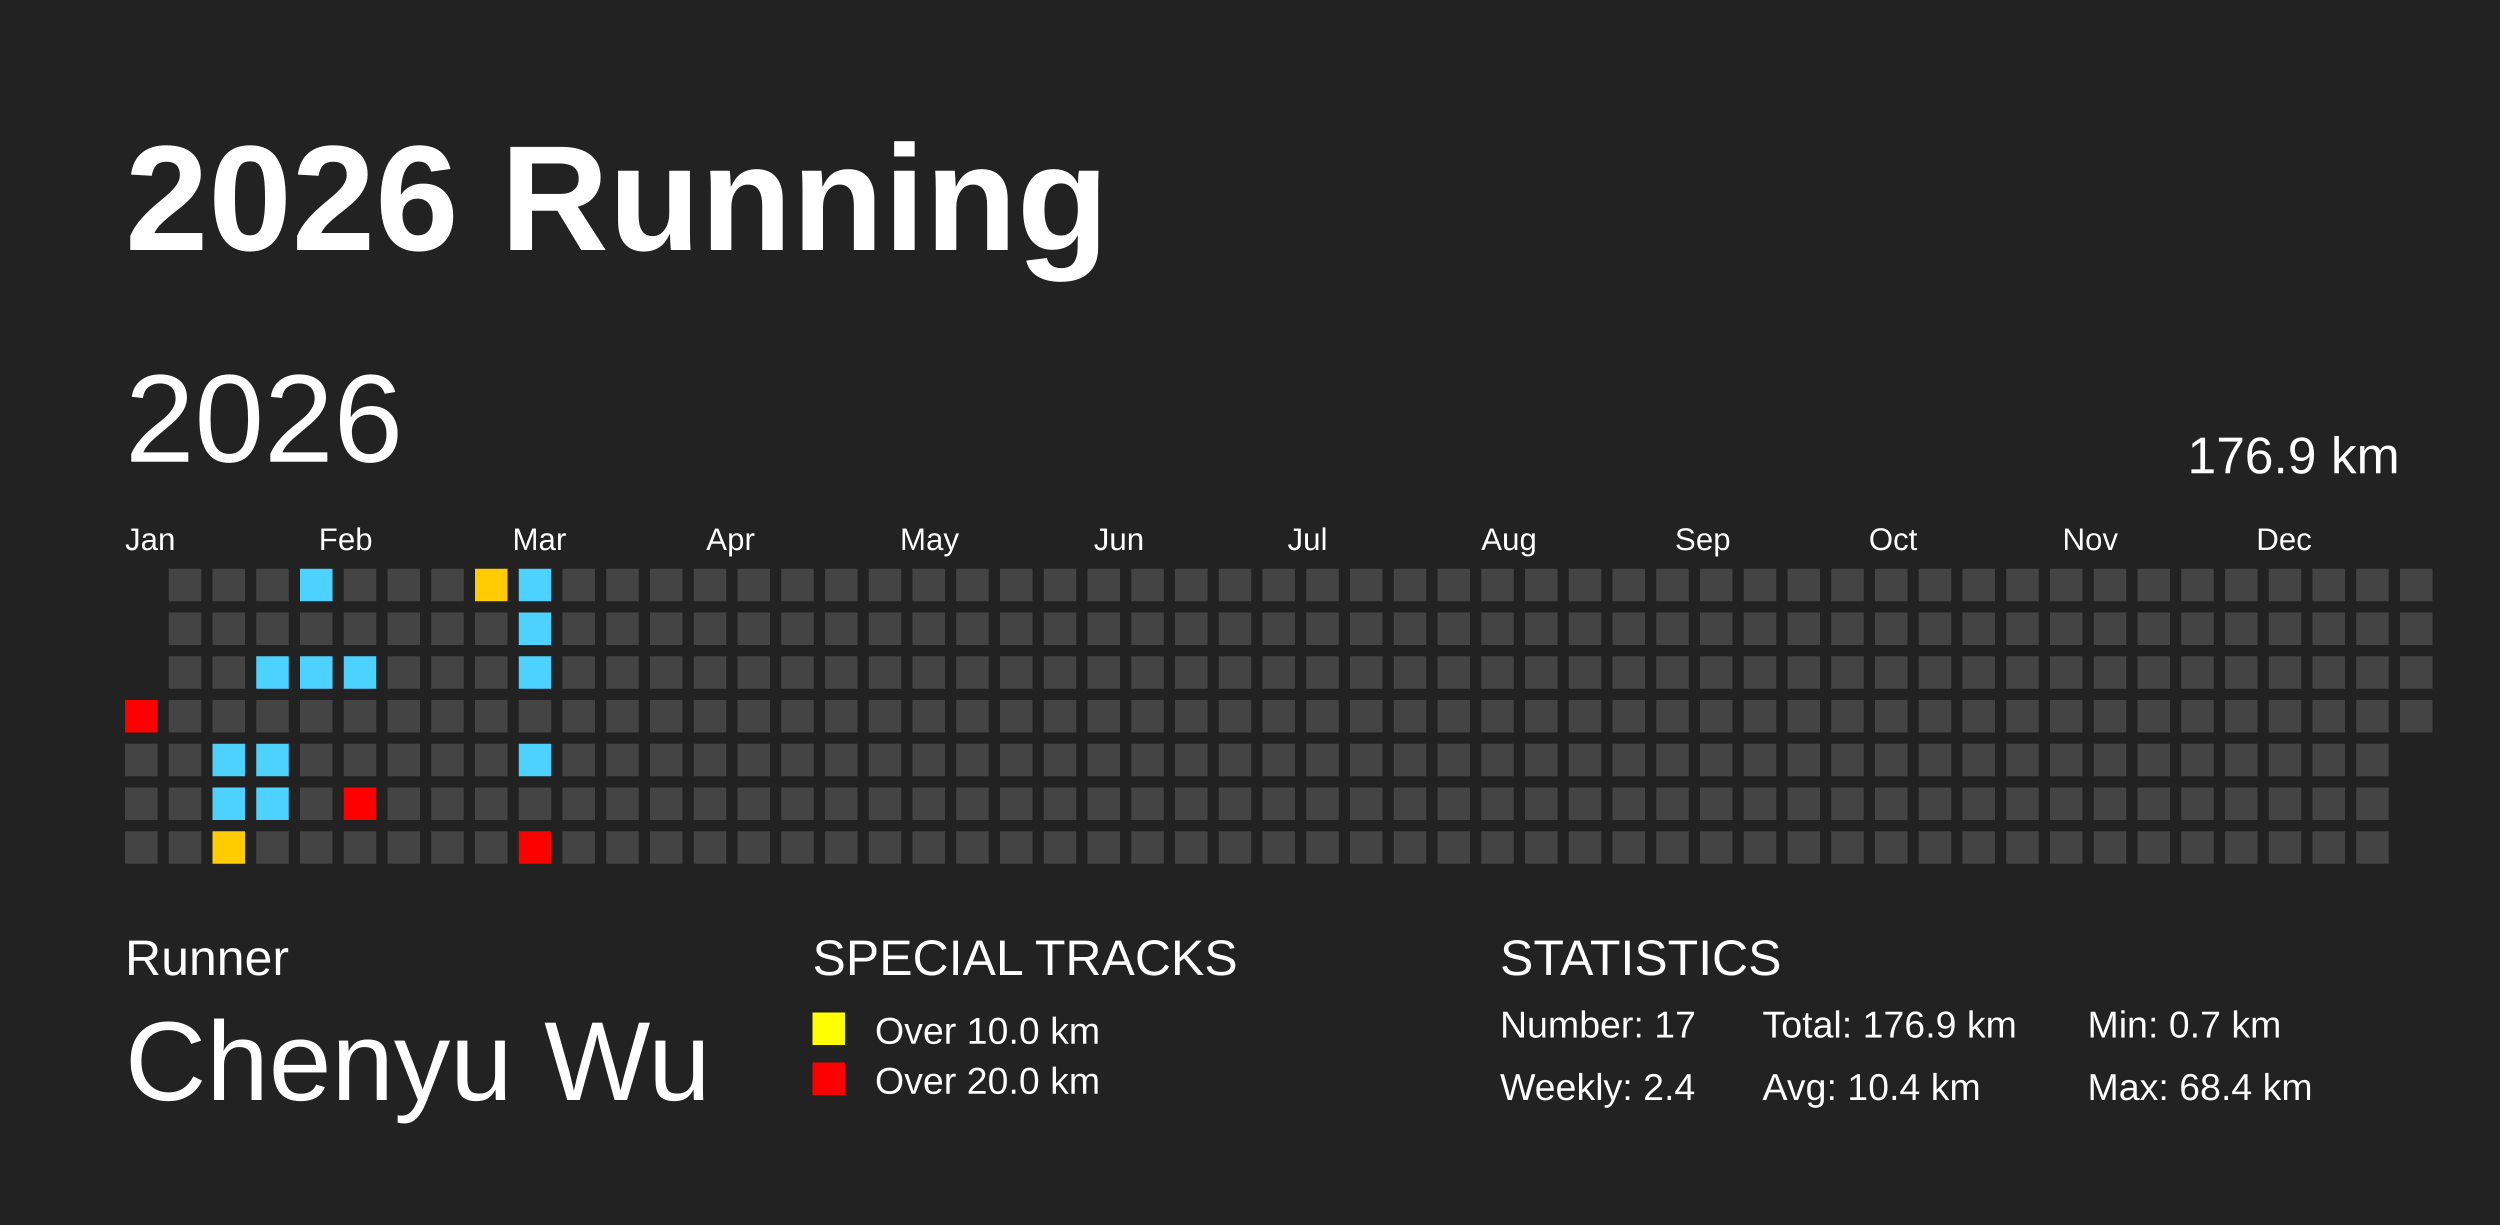
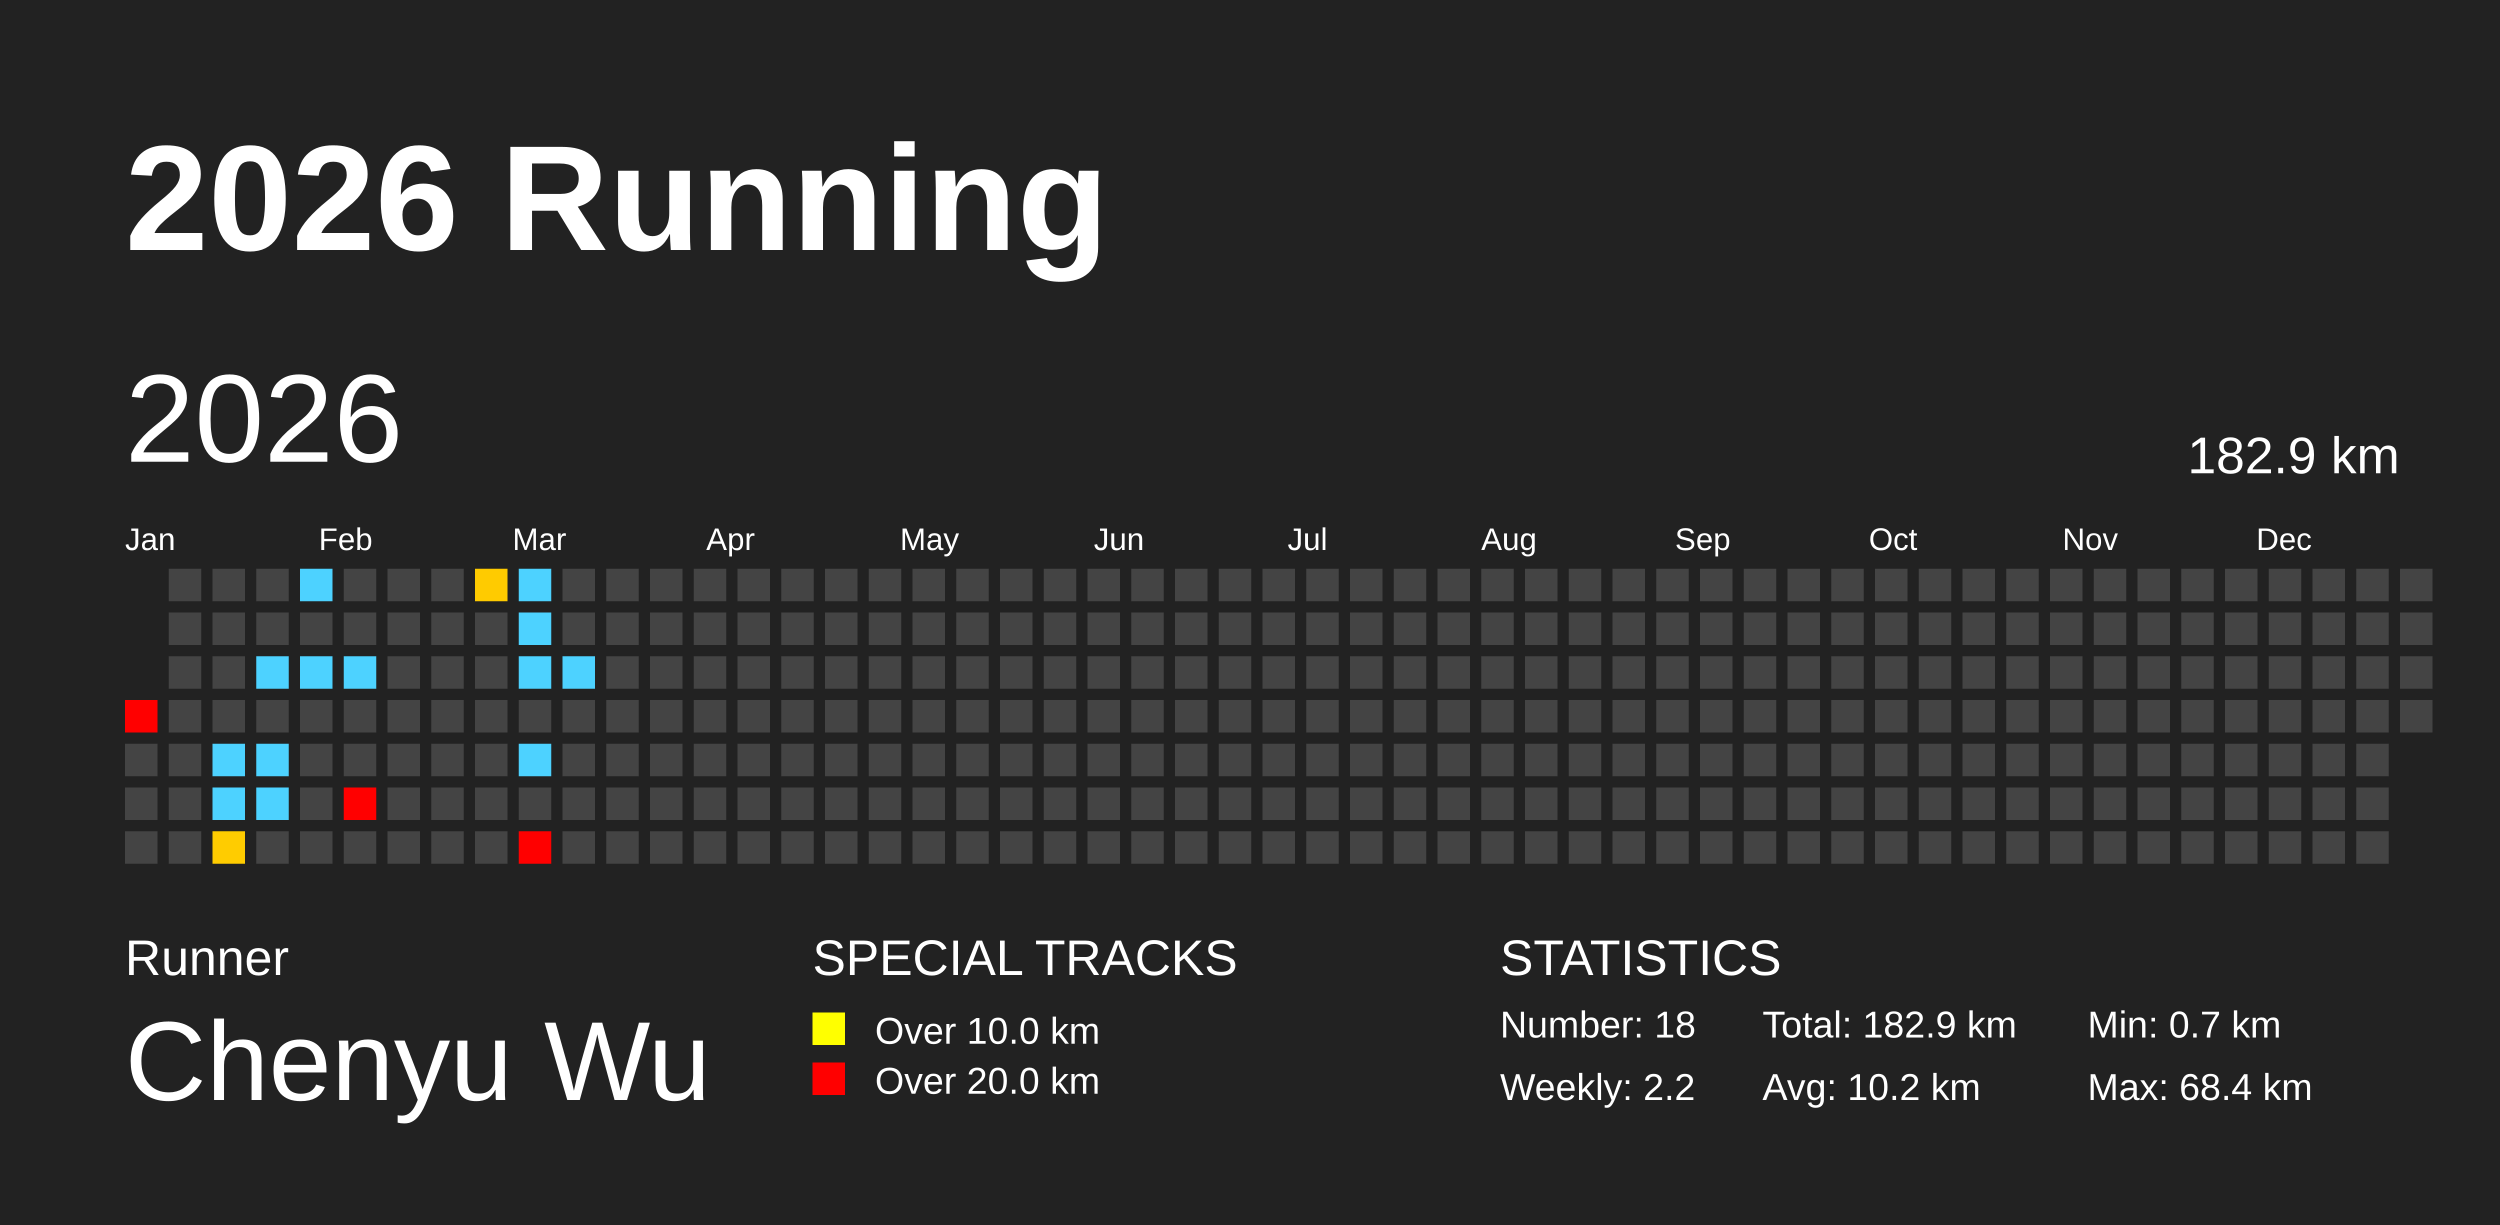
<svg xmlns="http://www.w3.org/2000/svg" baseProfile="full" height="98mm" version="1.1" viewBox="0,0,200,98" width="200mm">
  <defs />
  <rect fill="#222222" height="98" width="200" x="0" y="0" />
  <text fill="#FFFFFF" style="font-size:12px; font-family:Arial; font-weight:bold;" x="10" y="20">2026 Running</text>
  <text fill="#FFFFFF" style="font-size:4px; font-family:Arial" x="10" y="78">Runner</text>
  <text fill="#FFFFFF" style="font-size:9px; font-family:Arial" x="10" y="88">Chenyu Wu</text>
  <text fill="#FFFFFF" style="font-size:4px; font-family:Arial" x="65" y="78">SPECIAL TRACKS</text>
  <rect fill="yellow" height="2.6" width="2.6" x="65" y="81" />
  <text fill="#FFFFFF" style="font-size:3px; font-family:Arial" x="70" y="83.5">Over 10.0 km</text>
  <rect fill="red" height="2.6" width="2.6" x="65" y="85" />
  <text fill="#FFFFFF" style="font-size:3px; font-family:Arial" x="70" y="87.5">Over 20.0 km</text>
  <text fill="#FFFFFF" style="font-size:4px; font-family:Arial" x="120" y="78">STATISTICS</text>
-   <text fill="#FFFFFF" style="font-size:3px; font-family:Arial" x="120" y="83">Number: 17</text>
-   <text fill="#FFFFFF" style="font-size:3px; font-family:Arial" x="120" y="88">Weekly: 2.4</text>
-   <text fill="#FFFFFF" style="font-size:3px; font-family:Arial" x="141" y="83">Total: 176.9 km</text>
-   <text fill="#FFFFFF" style="font-size:3px; font-family:Arial" x="141" y="88">Avg: 10.4 km</text>
+   <text fill="#FFFFFF" style="font-size:3px; font-family:Arial" x="120" y="83">Number: 18</text>
+   <text fill="#FFFFFF" style="font-size:3px; font-family:Arial" x="120" y="88">Weekly: 2.2</text>
+   <text fill="#FFFFFF" style="font-size:3px; font-family:Arial" x="141" y="83">Total: 182.9 km</text>
+   <text fill="#FFFFFF" style="font-size:3px; font-family:Arial" x="141" y="88">Avg: 10.2 km</text>
  <text fill="#FFFFFF" style="font-size:3px; font-family:Arial" x="167" y="83">Min: 0.7 km</text>
  <text fill="#FFFFFF" style="font-size:3px; font-family:Arial" x="167" y="88">Max: 68.4 km</text>
  <text dominant-baseline="hanging" fill="#FFFFFF" style="font-size:10.0px; font-family:Arial;" x="10" y="30">2026</text>
-   <text dominant-baseline="hanging" fill="#FFFFFF" style="font-size:4.125px; font-family:Arial;" x="175" y="35">176.9 km</text>
+   <text dominant-baseline="hanging" fill="#FFFFFF" style="font-size:4.125px; font-family:Arial;" x="175" y="35">182.9 km</text>
  <text fill="#FFFFFF" style="font-size:2.5px; font-family:Arial" x="10.0" y="44">Jan</text>
  <text fill="#FFFFFF" style="font-size:2.5px; font-family:Arial" x="25.5" y="44">Feb</text>
  <text fill="#FFFFFF" style="font-size:2.5px; font-family:Arial" x="41.0" y="44">Mar</text>
  <text fill="#FFFFFF" style="font-size:2.5px; font-family:Arial" x="56.5" y="44">Apr</text>
  <text fill="#FFFFFF" style="font-size:2.5px; font-family:Arial" x="72.0" y="44">May</text>
  <text fill="#FFFFFF" style="font-size:2.5px; font-family:Arial" x="87.5" y="44">Jun</text>
  <text fill="#FFFFFF" style="font-size:2.5px; font-family:Arial" x="103.0" y="44">Jul</text>
  <text fill="#FFFFFF" style="font-size:2.5px; font-family:Arial" x="118.5" y="44">Aug</text>
  <text fill="#FFFFFF" style="font-size:2.5px; font-family:Arial" x="134.0" y="44">Sep</text>
  <text fill="#FFFFFF" style="font-size:2.5px; font-family:Arial" x="149.5" y="44">Oct</text>
  <text fill="#FFFFFF" style="font-size:2.5px; font-family:Arial" x="165.0" y="44">Nov</text>
  <text fill="#FFFFFF" style="font-size:2.5px; font-family:Arial" x="180.5" y="44">Dec</text>
  <rect fill="red" height="2.6" width="2.6" x="10.0" y="56.0" />
  <rect fill="#444444" height="2.6" width="2.6" x="10.0" y="59.5" />
  <rect fill="#444444" height="2.6" width="2.6" x="10.0" y="63.0" />
  <rect fill="#444444" height="2.6" width="2.6" x="10.0" y="66.5" />
  <rect fill="#444444" height="2.6" width="2.6" x="13.5" y="45.5" />
  <rect fill="#444444" height="2.6" width="2.6" x="13.5" y="49.0" />
  <rect fill="#444444" height="2.6" width="2.6" x="13.5" y="52.5" />
  <rect fill="#444444" height="2.6" width="2.6" x="13.5" y="56.0" />
  <rect fill="#444444" height="2.6" width="2.6" x="13.5" y="59.5" />
  <rect fill="#444444" height="2.6" width="2.6" x="13.5" y="63.0" />
  <rect fill="#444444" height="2.6" width="2.6" x="13.5" y="66.5" />
  <rect fill="#444444" height="2.6" width="2.6" x="17.0" y="45.5" />
  <rect fill="#444444" height="2.6" width="2.6" x="17.0" y="49.0" />
  <rect fill="#444444" height="2.6" width="2.6" x="17.0" y="52.5" />
  <rect fill="#444444" height="2.6" width="2.6" x="17.0" y="56.0" />
  <rect fill="#4dd2ff" height="2.6" width="2.6" x="17.0" y="59.5" />
  <rect fill="#4dd2ff" height="2.6" width="2.6" x="17.0" y="63.0" />
  <rect fill="#ffcc00" height="2.6" width="2.6" x="17.0" y="66.5" />
  <rect fill="#444444" height="2.6" width="2.6" x="20.5" y="45.5" />
  <rect fill="#444444" height="2.6" width="2.6" x="20.5" y="49.0" />
  <rect fill="#4dd2ff" height="2.6" width="2.6" x="20.5" y="52.5" />
  <rect fill="#444444" height="2.6" width="2.6" x="20.5" y="56.0" />
  <rect fill="#4dd2ff" height="2.6" width="2.6" x="20.5" y="59.5" />
  <rect fill="#4dd2ff" height="2.6" width="2.6" x="20.5" y="63.0" />
  <rect fill="#444444" height="2.6" width="2.6" x="20.5" y="66.5" />
  <rect fill="#4dd2ff" height="2.6" width="2.6" x="24.0" y="45.5" />
  <rect fill="#444444" height="2.6" width="2.6" x="24.0" y="49.0" />
  <rect fill="#4dd2ff" height="2.6" width="2.6" x="24.0" y="52.5" />
  <rect fill="#444444" height="2.6" width="2.6" x="24.0" y="56.0" />
  <rect fill="#444444" height="2.6" width="2.6" x="24.0" y="59.5" />
  <rect fill="#444444" height="2.6" width="2.6" x="24.0" y="63.0" />
  <rect fill="#444444" height="2.6" width="2.6" x="24.0" y="66.5" />
  <rect fill="#444444" height="2.6" width="2.6" x="27.5" y="45.5" />
  <rect fill="#444444" height="2.6" width="2.6" x="27.5" y="49.0" />
  <rect fill="#4dd2ff" height="2.6" width="2.6" x="27.5" y="52.5" />
  <rect fill="#444444" height="2.6" width="2.6" x="27.5" y="56.0" />
  <rect fill="#444444" height="2.6" width="2.6" x="27.5" y="59.5" />
  <rect fill="red" height="2.6" width="2.6" x="27.5" y="63.0" />
  <rect fill="#444444" height="2.6" width="2.6" x="27.5" y="66.5" />
  <rect fill="#444444" height="2.6" width="2.6" x="31.0" y="45.5" />
  <rect fill="#444444" height="2.6" width="2.6" x="31.0" y="49.0" />
  <rect fill="#444444" height="2.6" width="2.6" x="31.0" y="52.5" />
  <rect fill="#444444" height="2.6" width="2.6" x="31.0" y="56.0" />
  <rect fill="#444444" height="2.6" width="2.6" x="31.0" y="59.5" />
  <rect fill="#444444" height="2.6" width="2.6" x="31.0" y="63.0" />
  <rect fill="#444444" height="2.6" width="2.6" x="31.0" y="66.5" />
  <rect fill="#444444" height="2.6" width="2.6" x="34.5" y="45.5" />
  <rect fill="#444444" height="2.6" width="2.6" x="34.5" y="49.0" />
  <rect fill="#444444" height="2.6" width="2.6" x="34.5" y="52.5" />
  <rect fill="#444444" height="2.6" width="2.6" x="34.5" y="56.0" />
  <rect fill="#444444" height="2.6" width="2.6" x="34.5" y="59.5" />
  <rect fill="#444444" height="2.6" width="2.6" x="34.5" y="63.0" />
  <rect fill="#444444" height="2.6" width="2.6" x="34.5" y="66.5" />
  <rect fill="#ffcb00" height="2.6" width="2.6" x="38.0" y="45.5" />
  <rect fill="#444444" height="2.6" width="2.6" x="38.0" y="49.0" />
  <rect fill="#444444" height="2.6" width="2.6" x="38.0" y="52.5" />
  <rect fill="#444444" height="2.6" width="2.6" x="38.0" y="56.0" />
  <rect fill="#444444" height="2.6" width="2.6" x="38.0" y="59.5" />
  <rect fill="#444444" height="2.6" width="2.6" x="38.0" y="63.0" />
  <rect fill="#444444" height="2.6" width="2.6" x="38.0" y="66.5" />
  <rect fill="#4dd2ff" height="2.6" width="2.6" x="41.5" y="45.5" />
  <rect fill="#4dd2ff" height="2.6" width="2.6" x="41.5" y="49.0" />
  <rect fill="#4dd2ff" height="2.6" width="2.6" x="41.5" y="52.5" />
  <rect fill="#444444" height="2.6" width="2.6" x="41.5" y="56.0" />
  <rect fill="#4dd2ff" height="2.6" width="2.6" x="41.5" y="59.5" />
  <rect fill="#444444" height="2.6" width="2.6" x="41.5" y="63.0" />
  <rect fill="red" height="2.6" width="2.6" x="41.5" y="66.5" />
  <rect fill="#444444" height="2.6" width="2.6" x="45.0" y="45.5" />
  <rect fill="#444444" height="2.6" width="2.6" x="45.0" y="49.0" />
-   <rect fill="#444444" height="2.6" width="2.6" x="45.0" y="52.5" />
+   <rect fill="#4dd2ff" height="2.6" width="2.6" x="45.0" y="52.5" />
  <rect fill="#444444" height="2.6" width="2.6" x="45.0" y="56.0" />
  <rect fill="#444444" height="2.6" width="2.6" x="45.0" y="59.5" />
  <rect fill="#444444" height="2.6" width="2.6" x="45.0" y="63.0" />
  <rect fill="#444444" height="2.6" width="2.6" x="45.0" y="66.5" />
  <rect fill="#444444" height="2.6" width="2.6" x="48.5" y="45.5" />
  <rect fill="#444444" height="2.6" width="2.6" x="48.5" y="49.0" />
  <rect fill="#444444" height="2.6" width="2.6" x="48.5" y="52.5" />
  <rect fill="#444444" height="2.6" width="2.6" x="48.5" y="56.0" />
  <rect fill="#444444" height="2.6" width="2.6" x="48.5" y="59.5" />
  <rect fill="#444444" height="2.6" width="2.6" x="48.5" y="63.0" />
  <rect fill="#444444" height="2.6" width="2.6" x="48.5" y="66.5" />
  <rect fill="#444444" height="2.6" width="2.6" x="52.0" y="45.5" />
  <rect fill="#444444" height="2.6" width="2.6" x="52.0" y="49.0" />
  <rect fill="#444444" height="2.6" width="2.6" x="52.0" y="52.5" />
  <rect fill="#444444" height="2.6" width="2.6" x="52.0" y="56.0" />
  <rect fill="#444444" height="2.6" width="2.6" x="52.0" y="59.5" />
  <rect fill="#444444" height="2.6" width="2.6" x="52.0" y="63.0" />
  <rect fill="#444444" height="2.6" width="2.6" x="52.0" y="66.5" />
  <rect fill="#444444" height="2.6" width="2.6" x="55.5" y="45.5" />
  <rect fill="#444444" height="2.6" width="2.6" x="55.5" y="49.0" />
  <rect fill="#444444" height="2.6" width="2.6" x="55.5" y="52.5" />
  <rect fill="#444444" height="2.6" width="2.6" x="55.5" y="56.0" />
  <rect fill="#444444" height="2.6" width="2.6" x="55.5" y="59.5" />
  <rect fill="#444444" height="2.6" width="2.6" x="55.5" y="63.0" />
  <rect fill="#444444" height="2.6" width="2.6" x="55.5" y="66.5" />
  <rect fill="#444444" height="2.6" width="2.6" x="59.0" y="45.5" />
  <rect fill="#444444" height="2.6" width="2.6" x="59.0" y="49.0" />
  <rect fill="#444444" height="2.6" width="2.6" x="59.0" y="52.5" />
  <rect fill="#444444" height="2.6" width="2.6" x="59.0" y="56.0" />
  <rect fill="#444444" height="2.6" width="2.6" x="59.0" y="59.5" />
  <rect fill="#444444" height="2.6" width="2.6" x="59.0" y="63.0" />
  <rect fill="#444444" height="2.6" width="2.6" x="59.0" y="66.5" />
  <rect fill="#444444" height="2.6" width="2.6" x="62.5" y="45.5" />
  <rect fill="#444444" height="2.6" width="2.6" x="62.5" y="49.0" />
  <rect fill="#444444" height="2.6" width="2.6" x="62.5" y="52.5" />
  <rect fill="#444444" height="2.6" width="2.6" x="62.5" y="56.0" />
  <rect fill="#444444" height="2.6" width="2.6" x="62.5" y="59.5" />
  <rect fill="#444444" height="2.6" width="2.6" x="62.5" y="63.0" />
  <rect fill="#444444" height="2.6" width="2.6" x="62.5" y="66.5" />
  <rect fill="#444444" height="2.6" width="2.6" x="66.0" y="45.5" />
  <rect fill="#444444" height="2.6" width="2.6" x="66.0" y="49.0" />
  <rect fill="#444444" height="2.6" width="2.6" x="66.0" y="52.5" />
  <rect fill="#444444" height="2.6" width="2.6" x="66.0" y="56.0" />
  <rect fill="#444444" height="2.6" width="2.6" x="66.0" y="59.5" />
  <rect fill="#444444" height="2.6" width="2.6" x="66.0" y="63.0" />
  <rect fill="#444444" height="2.6" width="2.6" x="66.0" y="66.5" />
  <rect fill="#444444" height="2.6" width="2.6" x="69.5" y="45.5" />
  <rect fill="#444444" height="2.6" width="2.6" x="69.5" y="49.0" />
  <rect fill="#444444" height="2.6" width="2.6" x="69.5" y="52.5" />
  <rect fill="#444444" height="2.6" width="2.6" x="69.5" y="56.0" />
  <rect fill="#444444" height="2.6" width="2.6" x="69.5" y="59.5" />
  <rect fill="#444444" height="2.6" width="2.6" x="69.5" y="63.0" />
  <rect fill="#444444" height="2.6" width="2.6" x="69.5" y="66.5" />
  <rect fill="#444444" height="2.6" width="2.6" x="73.0" y="45.5" />
  <rect fill="#444444" height="2.6" width="2.6" x="73.0" y="49.0" />
  <rect fill="#444444" height="2.6" width="2.6" x="73.0" y="52.5" />
  <rect fill="#444444" height="2.6" width="2.6" x="73.0" y="56.0" />
  <rect fill="#444444" height="2.6" width="2.6" x="73.0" y="59.5" />
  <rect fill="#444444" height="2.6" width="2.6" x="73.0" y="63.0" />
  <rect fill="#444444" height="2.6" width="2.6" x="73.0" y="66.5" />
  <rect fill="#444444" height="2.6" width="2.6" x="76.5" y="45.5" />
  <rect fill="#444444" height="2.6" width="2.6" x="76.5" y="49.0" />
  <rect fill="#444444" height="2.6" width="2.6" x="76.5" y="52.5" />
  <rect fill="#444444" height="2.6" width="2.6" x="76.5" y="56.0" />
  <rect fill="#444444" height="2.6" width="2.6" x="76.5" y="59.5" />
  <rect fill="#444444" height="2.6" width="2.6" x="76.5" y="63.0" />
  <rect fill="#444444" height="2.6" width="2.6" x="76.5" y="66.5" />
  <rect fill="#444444" height="2.6" width="2.6" x="80.0" y="45.5" />
  <rect fill="#444444" height="2.6" width="2.6" x="80.0" y="49.0" />
  <rect fill="#444444" height="2.6" width="2.6" x="80.0" y="52.5" />
  <rect fill="#444444" height="2.6" width="2.6" x="80.0" y="56.0" />
  <rect fill="#444444" height="2.6" width="2.6" x="80.0" y="59.5" />
  <rect fill="#444444" height="2.6" width="2.6" x="80.0" y="63.0" />
  <rect fill="#444444" height="2.6" width="2.6" x="80.0" y="66.5" />
  <rect fill="#444444" height="2.6" width="2.6" x="83.5" y="45.5" />
  <rect fill="#444444" height="2.6" width="2.6" x="83.5" y="49.0" />
  <rect fill="#444444" height="2.6" width="2.6" x="83.5" y="52.5" />
  <rect fill="#444444" height="2.6" width="2.6" x="83.5" y="56.0" />
  <rect fill="#444444" height="2.6" width="2.6" x="83.5" y="59.5" />
  <rect fill="#444444" height="2.6" width="2.6" x="83.5" y="63.0" />
  <rect fill="#444444" height="2.6" width="2.6" x="83.5" y="66.5" />
  <rect fill="#444444" height="2.6" width="2.6" x="87.0" y="45.5" />
  <rect fill="#444444" height="2.6" width="2.6" x="87.0" y="49.0" />
  <rect fill="#444444" height="2.6" width="2.6" x="87.0" y="52.5" />
  <rect fill="#444444" height="2.6" width="2.6" x="87.0" y="56.0" />
  <rect fill="#444444" height="2.6" width="2.6" x="87.0" y="59.5" />
  <rect fill="#444444" height="2.6" width="2.6" x="87.0" y="63.0" />
  <rect fill="#444444" height="2.6" width="2.6" x="87.0" y="66.5" />
  <rect fill="#444444" height="2.6" width="2.6" x="90.5" y="45.5" />
  <rect fill="#444444" height="2.6" width="2.6" x="90.5" y="49.0" />
  <rect fill="#444444" height="2.6" width="2.6" x="90.5" y="52.5" />
  <rect fill="#444444" height="2.6" width="2.6" x="90.5" y="56.0" />
  <rect fill="#444444" height="2.6" width="2.6" x="90.5" y="59.5" />
  <rect fill="#444444" height="2.6" width="2.6" x="90.5" y="63.0" />
  <rect fill="#444444" height="2.6" width="2.6" x="90.5" y="66.5" />
  <rect fill="#444444" height="2.6" width="2.6" x="94.0" y="45.5" />
  <rect fill="#444444" height="2.6" width="2.6" x="94.0" y="49.0" />
  <rect fill="#444444" height="2.6" width="2.6" x="94.0" y="52.5" />
  <rect fill="#444444" height="2.6" width="2.6" x="94.0" y="56.0" />
  <rect fill="#444444" height="2.6" width="2.6" x="94.0" y="59.5" />
  <rect fill="#444444" height="2.6" width="2.6" x="94.0" y="63.0" />
  <rect fill="#444444" height="2.6" width="2.6" x="94.0" y="66.5" />
  <rect fill="#444444" height="2.6" width="2.6" x="97.5" y="45.5" />
  <rect fill="#444444" height="2.6" width="2.6" x="97.5" y="49.0" />
  <rect fill="#444444" height="2.6" width="2.6" x="97.5" y="52.5" />
  <rect fill="#444444" height="2.6" width="2.6" x="97.5" y="56.0" />
  <rect fill="#444444" height="2.6" width="2.6" x="97.5" y="59.5" />
  <rect fill="#444444" height="2.6" width="2.6" x="97.5" y="63.0" />
  <rect fill="#444444" height="2.6" width="2.6" x="97.5" y="66.5" />
  <rect fill="#444444" height="2.6" width="2.6" x="101.0" y="45.5" />
  <rect fill="#444444" height="2.6" width="2.6" x="101.0" y="49.0" />
  <rect fill="#444444" height="2.6" width="2.6" x="101.0" y="52.5" />
  <rect fill="#444444" height="2.6" width="2.6" x="101.0" y="56.0" />
  <rect fill="#444444" height="2.6" width="2.6" x="101.0" y="59.5" />
  <rect fill="#444444" height="2.6" width="2.6" x="101.0" y="63.0" />
  <rect fill="#444444" height="2.6" width="2.6" x="101.0" y="66.5" />
  <rect fill="#444444" height="2.6" width="2.6" x="104.5" y="45.5" />
  <rect fill="#444444" height="2.6" width="2.6" x="104.5" y="49.0" />
  <rect fill="#444444" height="2.6" width="2.6" x="104.5" y="52.5" />
  <rect fill="#444444" height="2.6" width="2.6" x="104.5" y="56.0" />
  <rect fill="#444444" height="2.6" width="2.6" x="104.5" y="59.5" />
  <rect fill="#444444" height="2.6" width="2.6" x="104.5" y="63.0" />
  <rect fill="#444444" height="2.6" width="2.6" x="104.5" y="66.5" />
  <rect fill="#444444" height="2.6" width="2.6" x="108.0" y="45.5" />
  <rect fill="#444444" height="2.6" width="2.6" x="108.0" y="49.0" />
  <rect fill="#444444" height="2.6" width="2.6" x="108.0" y="52.5" />
  <rect fill="#444444" height="2.6" width="2.6" x="108.0" y="56.0" />
  <rect fill="#444444" height="2.6" width="2.6" x="108.0" y="59.5" />
  <rect fill="#444444" height="2.6" width="2.6" x="108.0" y="63.0" />
  <rect fill="#444444" height="2.6" width="2.6" x="108.0" y="66.5" />
  <rect fill="#444444" height="2.6" width="2.6" x="111.5" y="45.5" />
  <rect fill="#444444" height="2.6" width="2.6" x="111.5" y="49.0" />
  <rect fill="#444444" height="2.6" width="2.6" x="111.5" y="52.5" />
  <rect fill="#444444" height="2.6" width="2.6" x="111.5" y="56.0" />
  <rect fill="#444444" height="2.6" width="2.6" x="111.5" y="59.5" />
  <rect fill="#444444" height="2.6" width="2.6" x="111.5" y="63.0" />
  <rect fill="#444444" height="2.6" width="2.6" x="111.5" y="66.5" />
  <rect fill="#444444" height="2.6" width="2.6" x="115.0" y="45.5" />
  <rect fill="#444444" height="2.6" width="2.6" x="115.0" y="49.0" />
  <rect fill="#444444" height="2.6" width="2.6" x="115.0" y="52.5" />
  <rect fill="#444444" height="2.6" width="2.6" x="115.0" y="56.0" />
  <rect fill="#444444" height="2.6" width="2.6" x="115.0" y="59.5" />
  <rect fill="#444444" height="2.6" width="2.6" x="115.0" y="63.0" />
  <rect fill="#444444" height="2.6" width="2.6" x="115.0" y="66.5" />
  <rect fill="#444444" height="2.6" width="2.6" x="118.5" y="45.5" />
  <rect fill="#444444" height="2.6" width="2.6" x="118.5" y="49.0" />
  <rect fill="#444444" height="2.6" width="2.6" x="118.5" y="52.5" />
  <rect fill="#444444" height="2.6" width="2.6" x="118.5" y="56.0" />
  <rect fill="#444444" height="2.6" width="2.6" x="118.5" y="59.5" />
  <rect fill="#444444" height="2.6" width="2.6" x="118.5" y="63.0" />
  <rect fill="#444444" height="2.6" width="2.6" x="118.5" y="66.5" />
  <rect fill="#444444" height="2.6" width="2.6" x="122.0" y="45.5" />
  <rect fill="#444444" height="2.6" width="2.6" x="122.0" y="49.0" />
  <rect fill="#444444" height="2.6" width="2.6" x="122.0" y="52.5" />
  <rect fill="#444444" height="2.6" width="2.6" x="122.0" y="56.0" />
  <rect fill="#444444" height="2.6" width="2.6" x="122.0" y="59.5" />
  <rect fill="#444444" height="2.6" width="2.6" x="122.0" y="63.0" />
  <rect fill="#444444" height="2.6" width="2.6" x="122.0" y="66.5" />
  <rect fill="#444444" height="2.6" width="2.6" x="125.5" y="45.5" />
  <rect fill="#444444" height="2.6" width="2.6" x="125.5" y="49.0" />
  <rect fill="#444444" height="2.6" width="2.6" x="125.5" y="52.5" />
  <rect fill="#444444" height="2.6" width="2.6" x="125.5" y="56.0" />
  <rect fill="#444444" height="2.6" width="2.6" x="125.5" y="59.5" />
  <rect fill="#444444" height="2.6" width="2.6" x="125.5" y="63.0" />
  <rect fill="#444444" height="2.6" width="2.6" x="125.5" y="66.5" />
  <rect fill="#444444" height="2.6" width="2.6" x="129.0" y="45.5" />
  <rect fill="#444444" height="2.6" width="2.6" x="129.0" y="49.0" />
  <rect fill="#444444" height="2.6" width="2.6" x="129.0" y="52.5" />
  <rect fill="#444444" height="2.6" width="2.6" x="129.0" y="56.0" />
  <rect fill="#444444" height="2.6" width="2.6" x="129.0" y="59.5" />
  <rect fill="#444444" height="2.6" width="2.6" x="129.0" y="63.0" />
  <rect fill="#444444" height="2.6" width="2.6" x="129.0" y="66.5" />
  <rect fill="#444444" height="2.6" width="2.6" x="132.5" y="45.5" />
  <rect fill="#444444" height="2.6" width="2.6" x="132.5" y="49.0" />
  <rect fill="#444444" height="2.6" width="2.6" x="132.5" y="52.5" />
  <rect fill="#444444" height="2.6" width="2.6" x="132.5" y="56.0" />
  <rect fill="#444444" height="2.6" width="2.6" x="132.5" y="59.5" />
  <rect fill="#444444" height="2.6" width="2.6" x="132.5" y="63.0" />
  <rect fill="#444444" height="2.6" width="2.6" x="132.5" y="66.5" />
  <rect fill="#444444" height="2.6" width="2.6" x="136.0" y="45.5" />
  <rect fill="#444444" height="2.6" width="2.6" x="136.0" y="49.0" />
  <rect fill="#444444" height="2.6" width="2.6" x="136.0" y="52.5" />
  <rect fill="#444444" height="2.6" width="2.6" x="136.0" y="56.0" />
  <rect fill="#444444" height="2.6" width="2.6" x="136.0" y="59.5" />
  <rect fill="#444444" height="2.6" width="2.6" x="136.0" y="63.0" />
  <rect fill="#444444" height="2.6" width="2.6" x="136.0" y="66.5" />
  <rect fill="#444444" height="2.6" width="2.6" x="139.5" y="45.5" />
  <rect fill="#444444" height="2.6" width="2.6" x="139.5" y="49.0" />
  <rect fill="#444444" height="2.6" width="2.6" x="139.5" y="52.5" />
  <rect fill="#444444" height="2.6" width="2.6" x="139.5" y="56.0" />
  <rect fill="#444444" height="2.6" width="2.6" x="139.5" y="59.5" />
  <rect fill="#444444" height="2.6" width="2.6" x="139.5" y="63.0" />
  <rect fill="#444444" height="2.6" width="2.6" x="139.5" y="66.5" />
  <rect fill="#444444" height="2.6" width="2.6" x="143.0" y="45.5" />
  <rect fill="#444444" height="2.6" width="2.6" x="143.0" y="49.0" />
  <rect fill="#444444" height="2.6" width="2.6" x="143.0" y="52.5" />
  <rect fill="#444444" height="2.6" width="2.6" x="143.0" y="56.0" />
  <rect fill="#444444" height="2.6" width="2.6" x="143.0" y="59.5" />
  <rect fill="#444444" height="2.6" width="2.6" x="143.0" y="63.0" />
  <rect fill="#444444" height="2.6" width="2.6" x="143.0" y="66.5" />
  <rect fill="#444444" height="2.6" width="2.6" x="146.5" y="45.5" />
  <rect fill="#444444" height="2.6" width="2.6" x="146.5" y="49.0" />
  <rect fill="#444444" height="2.6" width="2.6" x="146.5" y="52.5" />
  <rect fill="#444444" height="2.6" width="2.6" x="146.5" y="56.0" />
  <rect fill="#444444" height="2.6" width="2.6" x="146.5" y="59.5" />
  <rect fill="#444444" height="2.6" width="2.6" x="146.5" y="63.0" />
  <rect fill="#444444" height="2.6" width="2.6" x="146.5" y="66.5" />
  <rect fill="#444444" height="2.6" width="2.6" x="150.0" y="45.5" />
  <rect fill="#444444" height="2.6" width="2.6" x="150.0" y="49.0" />
  <rect fill="#444444" height="2.6" width="2.6" x="150.0" y="52.5" />
  <rect fill="#444444" height="2.6" width="2.6" x="150.0" y="56.0" />
  <rect fill="#444444" height="2.6" width="2.6" x="150.0" y="59.5" />
  <rect fill="#444444" height="2.6" width="2.6" x="150.0" y="63.0" />
  <rect fill="#444444" height="2.6" width="2.6" x="150.0" y="66.5" />
  <rect fill="#444444" height="2.6" width="2.6" x="153.5" y="45.5" />
  <rect fill="#444444" height="2.6" width="2.6" x="153.5" y="49.0" />
  <rect fill="#444444" height="2.6" width="2.6" x="153.5" y="52.5" />
  <rect fill="#444444" height="2.6" width="2.6" x="153.5" y="56.0" />
  <rect fill="#444444" height="2.6" width="2.6" x="153.5" y="59.5" />
  <rect fill="#444444" height="2.6" width="2.6" x="153.5" y="63.0" />
  <rect fill="#444444" height="2.6" width="2.6" x="153.5" y="66.5" />
  <rect fill="#444444" height="2.6" width="2.6" x="157.0" y="45.5" />
  <rect fill="#444444" height="2.6" width="2.6" x="157.0" y="49.0" />
  <rect fill="#444444" height="2.6" width="2.6" x="157.0" y="52.5" />
  <rect fill="#444444" height="2.6" width="2.6" x="157.0" y="56.0" />
  <rect fill="#444444" height="2.6" width="2.6" x="157.0" y="59.5" />
  <rect fill="#444444" height="2.6" width="2.6" x="157.0" y="63.0" />
  <rect fill="#444444" height="2.6" width="2.6" x="157.0" y="66.5" />
  <rect fill="#444444" height="2.6" width="2.6" x="160.5" y="45.5" />
  <rect fill="#444444" height="2.6" width="2.6" x="160.5" y="49.0" />
  <rect fill="#444444" height="2.6" width="2.6" x="160.5" y="52.5" />
  <rect fill="#444444" height="2.6" width="2.6" x="160.5" y="56.0" />
  <rect fill="#444444" height="2.6" width="2.6" x="160.5" y="59.5" />
  <rect fill="#444444" height="2.6" width="2.6" x="160.5" y="63.0" />
  <rect fill="#444444" height="2.6" width="2.6" x="160.5" y="66.5" />
  <rect fill="#444444" height="2.6" width="2.6" x="164.0" y="45.5" />
  <rect fill="#444444" height="2.6" width="2.6" x="164.0" y="49.0" />
  <rect fill="#444444" height="2.6" width="2.6" x="164.0" y="52.5" />
  <rect fill="#444444" height="2.6" width="2.6" x="164.0" y="56.0" />
  <rect fill="#444444" height="2.6" width="2.6" x="164.0" y="59.5" />
  <rect fill="#444444" height="2.6" width="2.6" x="164.0" y="63.0" />
  <rect fill="#444444" height="2.6" width="2.6" x="164.0" y="66.5" />
  <rect fill="#444444" height="2.6" width="2.6" x="167.5" y="45.5" />
  <rect fill="#444444" height="2.6" width="2.6" x="167.5" y="49.0" />
  <rect fill="#444444" height="2.6" width="2.6" x="167.5" y="52.5" />
  <rect fill="#444444" height="2.6" width="2.6" x="167.5" y="56.0" />
  <rect fill="#444444" height="2.6" width="2.6" x="167.5" y="59.5" />
  <rect fill="#444444" height="2.6" width="2.6" x="167.5" y="63.0" />
  <rect fill="#444444" height="2.6" width="2.6" x="167.5" y="66.5" />
  <rect fill="#444444" height="2.6" width="2.6" x="171.0" y="45.5" />
  <rect fill="#444444" height="2.6" width="2.6" x="171.0" y="49.0" />
  <rect fill="#444444" height="2.6" width="2.6" x="171.0" y="52.5" />
  <rect fill="#444444" height="2.6" width="2.6" x="171.0" y="56.0" />
  <rect fill="#444444" height="2.6" width="2.6" x="171.0" y="59.5" />
  <rect fill="#444444" height="2.6" width="2.6" x="171.0" y="63.0" />
  <rect fill="#444444" height="2.6" width="2.6" x="171.0" y="66.5" />
  <rect fill="#444444" height="2.6" width="2.6" x="174.5" y="45.5" />
  <rect fill="#444444" height="2.6" width="2.6" x="174.5" y="49.0" />
  <rect fill="#444444" height="2.6" width="2.6" x="174.5" y="52.5" />
  <rect fill="#444444" height="2.6" width="2.6" x="174.5" y="56.0" />
  <rect fill="#444444" height="2.6" width="2.6" x="174.5" y="59.5" />
  <rect fill="#444444" height="2.6" width="2.6" x="174.5" y="63.0" />
  <rect fill="#444444" height="2.6" width="2.6" x="174.5" y="66.5" />
  <rect fill="#444444" height="2.6" width="2.6" x="178.0" y="45.5" />
  <rect fill="#444444" height="2.6" width="2.6" x="178.0" y="49.0" />
  <rect fill="#444444" height="2.6" width="2.6" x="178.0" y="52.5" />
  <rect fill="#444444" height="2.6" width="2.6" x="178.0" y="56.0" />
  <rect fill="#444444" height="2.6" width="2.6" x="178.0" y="59.5" />
  <rect fill="#444444" height="2.6" width="2.6" x="178.0" y="63.0" />
  <rect fill="#444444" height="2.6" width="2.6" x="178.0" y="66.5" />
  <rect fill="#444444" height="2.6" width="2.6" x="181.5" y="45.5" />
  <rect fill="#444444" height="2.6" width="2.6" x="181.5" y="49.0" />
  <rect fill="#444444" height="2.6" width="2.6" x="181.5" y="52.5" />
  <rect fill="#444444" height="2.6" width="2.6" x="181.5" y="56.0" />
  <rect fill="#444444" height="2.6" width="2.6" x="181.5" y="59.5" />
  <rect fill="#444444" height="2.6" width="2.6" x="181.5" y="63.0" />
  <rect fill="#444444" height="2.6" width="2.6" x="181.5" y="66.5" />
  <rect fill="#444444" height="2.6" width="2.6" x="185.0" y="45.5" />
  <rect fill="#444444" height="2.6" width="2.6" x="185.0" y="49.0" />
  <rect fill="#444444" height="2.6" width="2.6" x="185.0" y="52.5" />
  <rect fill="#444444" height="2.6" width="2.6" x="185.0" y="56.0" />
  <rect fill="#444444" height="2.6" width="2.6" x="185.0" y="59.5" />
  <rect fill="#444444" height="2.6" width="2.6" x="185.0" y="63.0" />
  <rect fill="#444444" height="2.6" width="2.6" x="185.0" y="66.5" />
  <rect fill="#444444" height="2.6" width="2.6" x="188.5" y="45.5" />
  <rect fill="#444444" height="2.6" width="2.6" x="188.5" y="49.0" />
  <rect fill="#444444" height="2.6" width="2.6" x="188.5" y="52.5" />
  <rect fill="#444444" height="2.6" width="2.6" x="188.5" y="56.0" />
  <rect fill="#444444" height="2.6" width="2.6" x="188.5" y="59.5" />
  <rect fill="#444444" height="2.6" width="2.6" x="188.5" y="63.0" />
  <rect fill="#444444" height="2.6" width="2.6" x="188.5" y="66.5" />
  <rect fill="#444444" height="2.6" width="2.6" x="192.0" y="45.5" />
  <rect fill="#444444" height="2.6" width="2.6" x="192.0" y="49.0" />
  <rect fill="#444444" height="2.6" width="2.6" x="192.0" y="52.5" />
  <rect fill="#444444" height="2.6" width="2.6" x="192.0" y="56.0" />
</svg>
